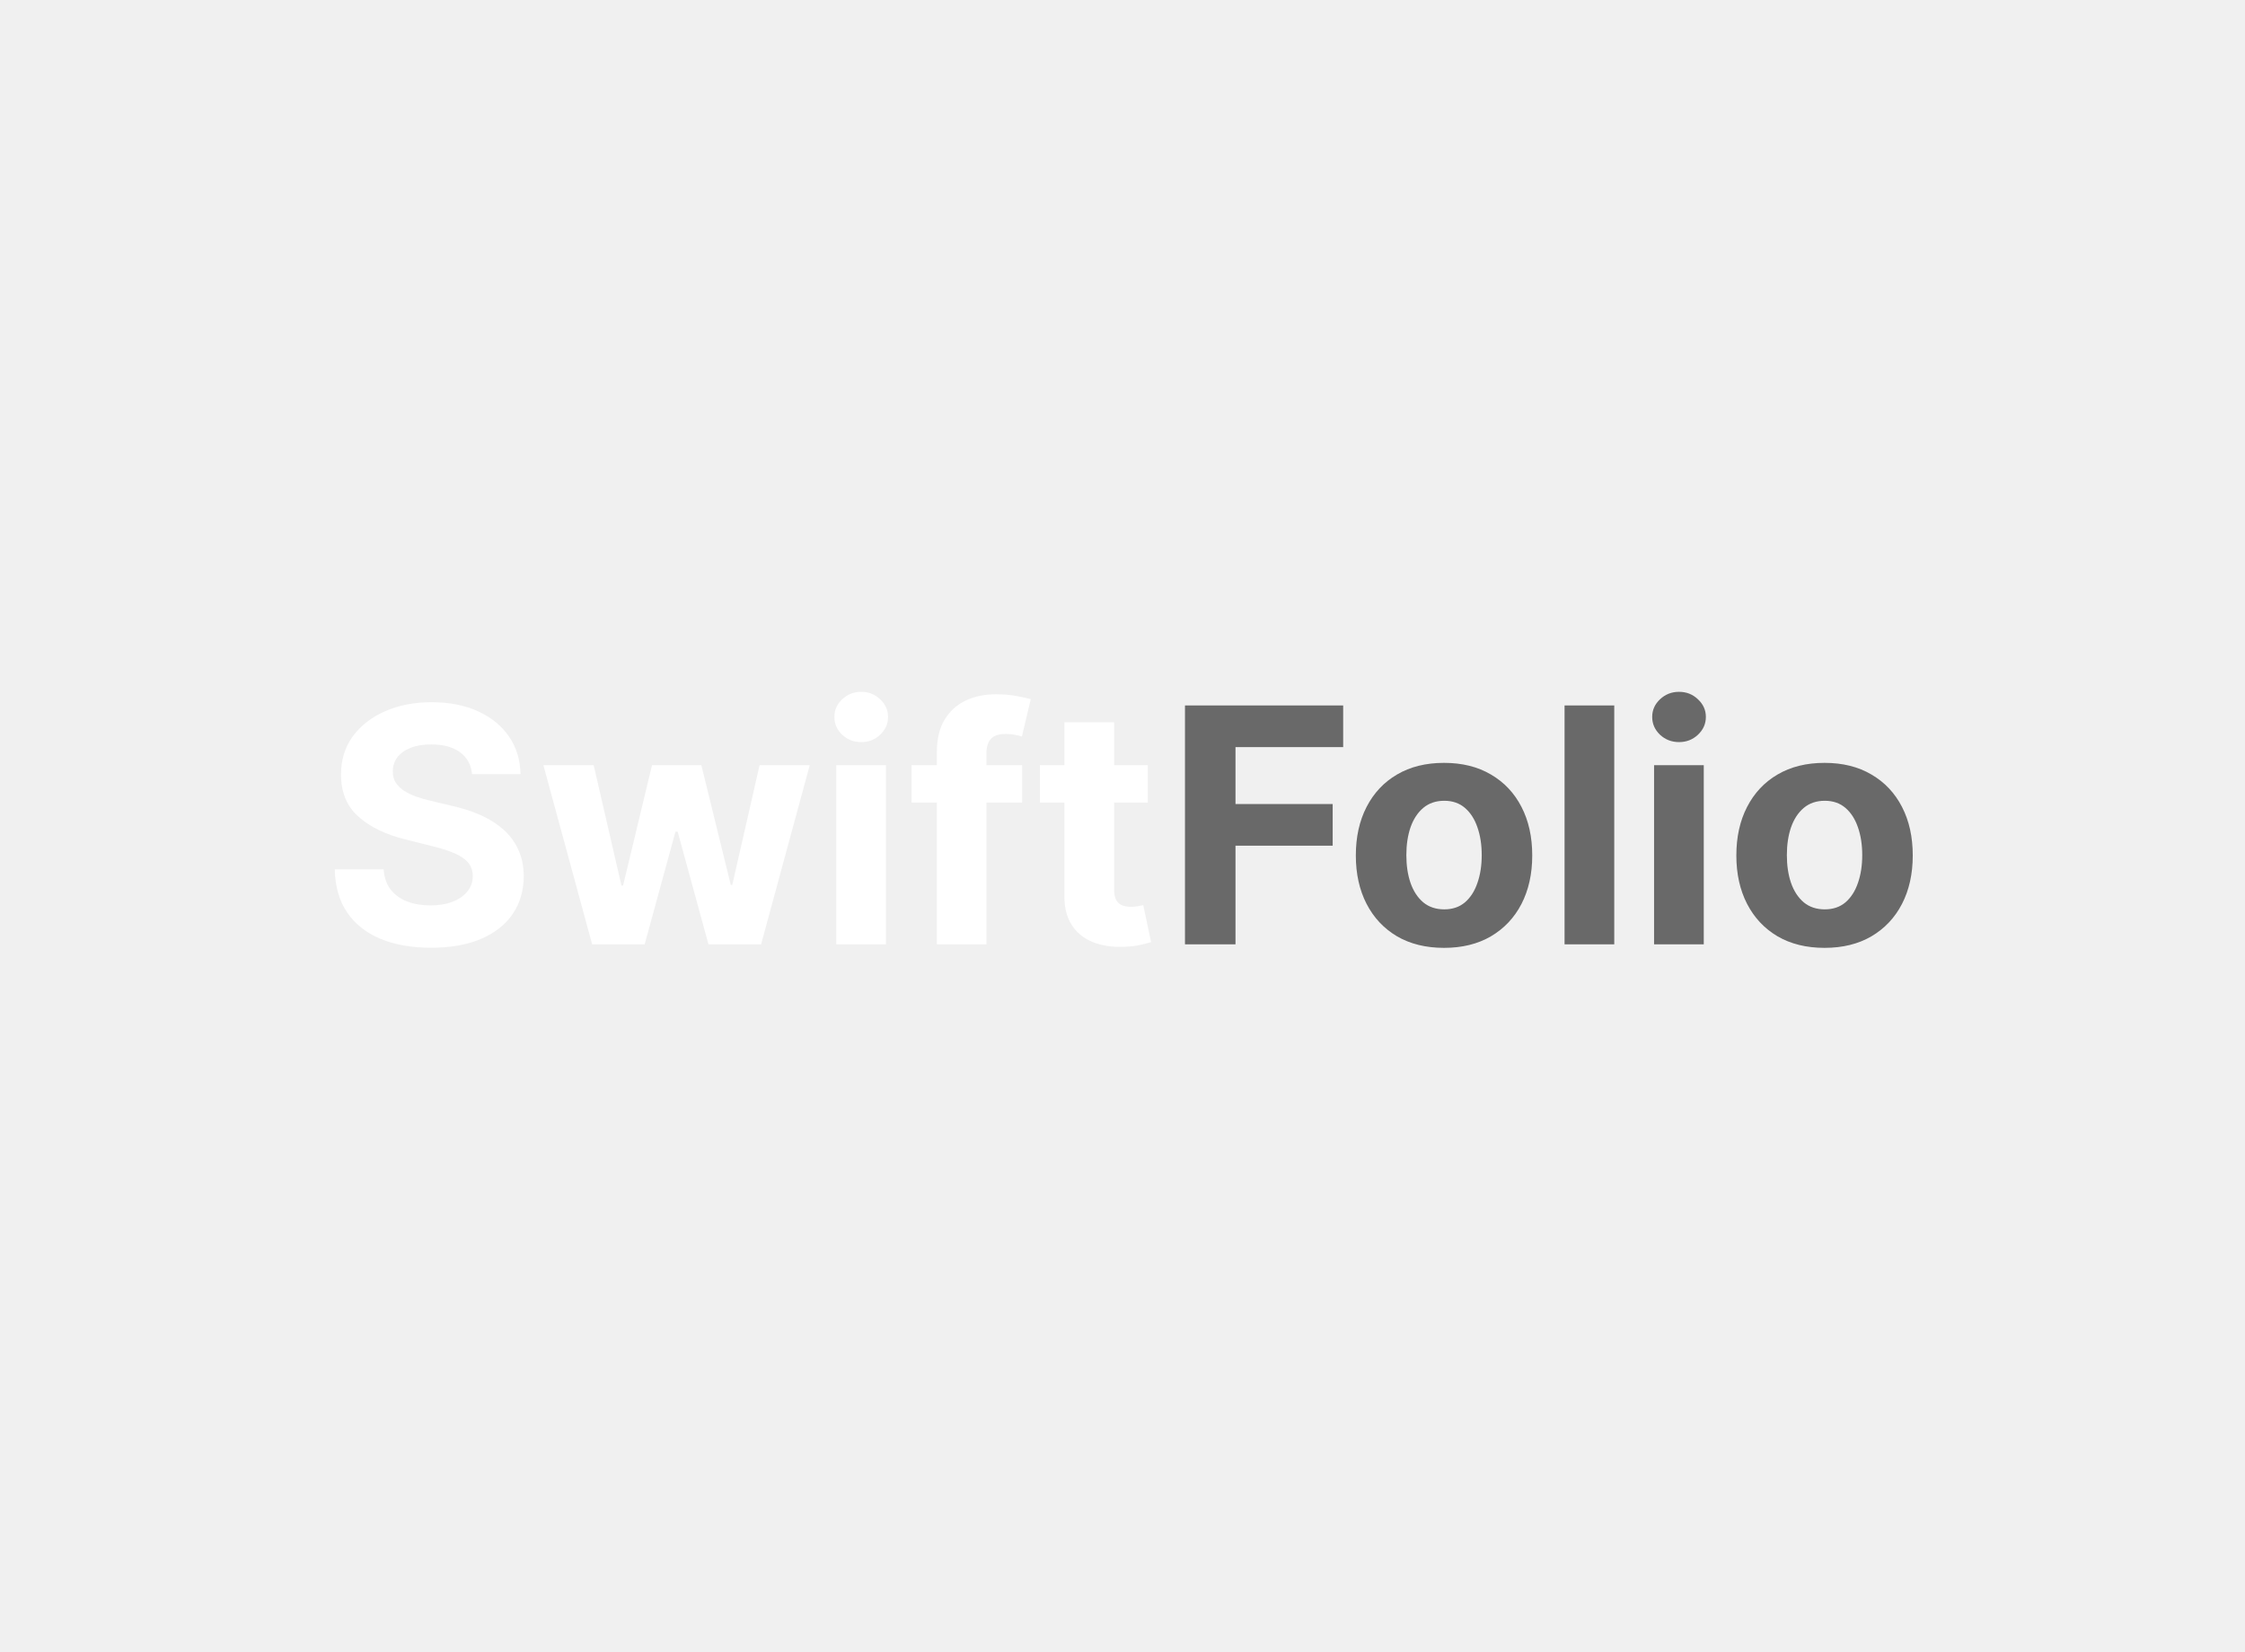
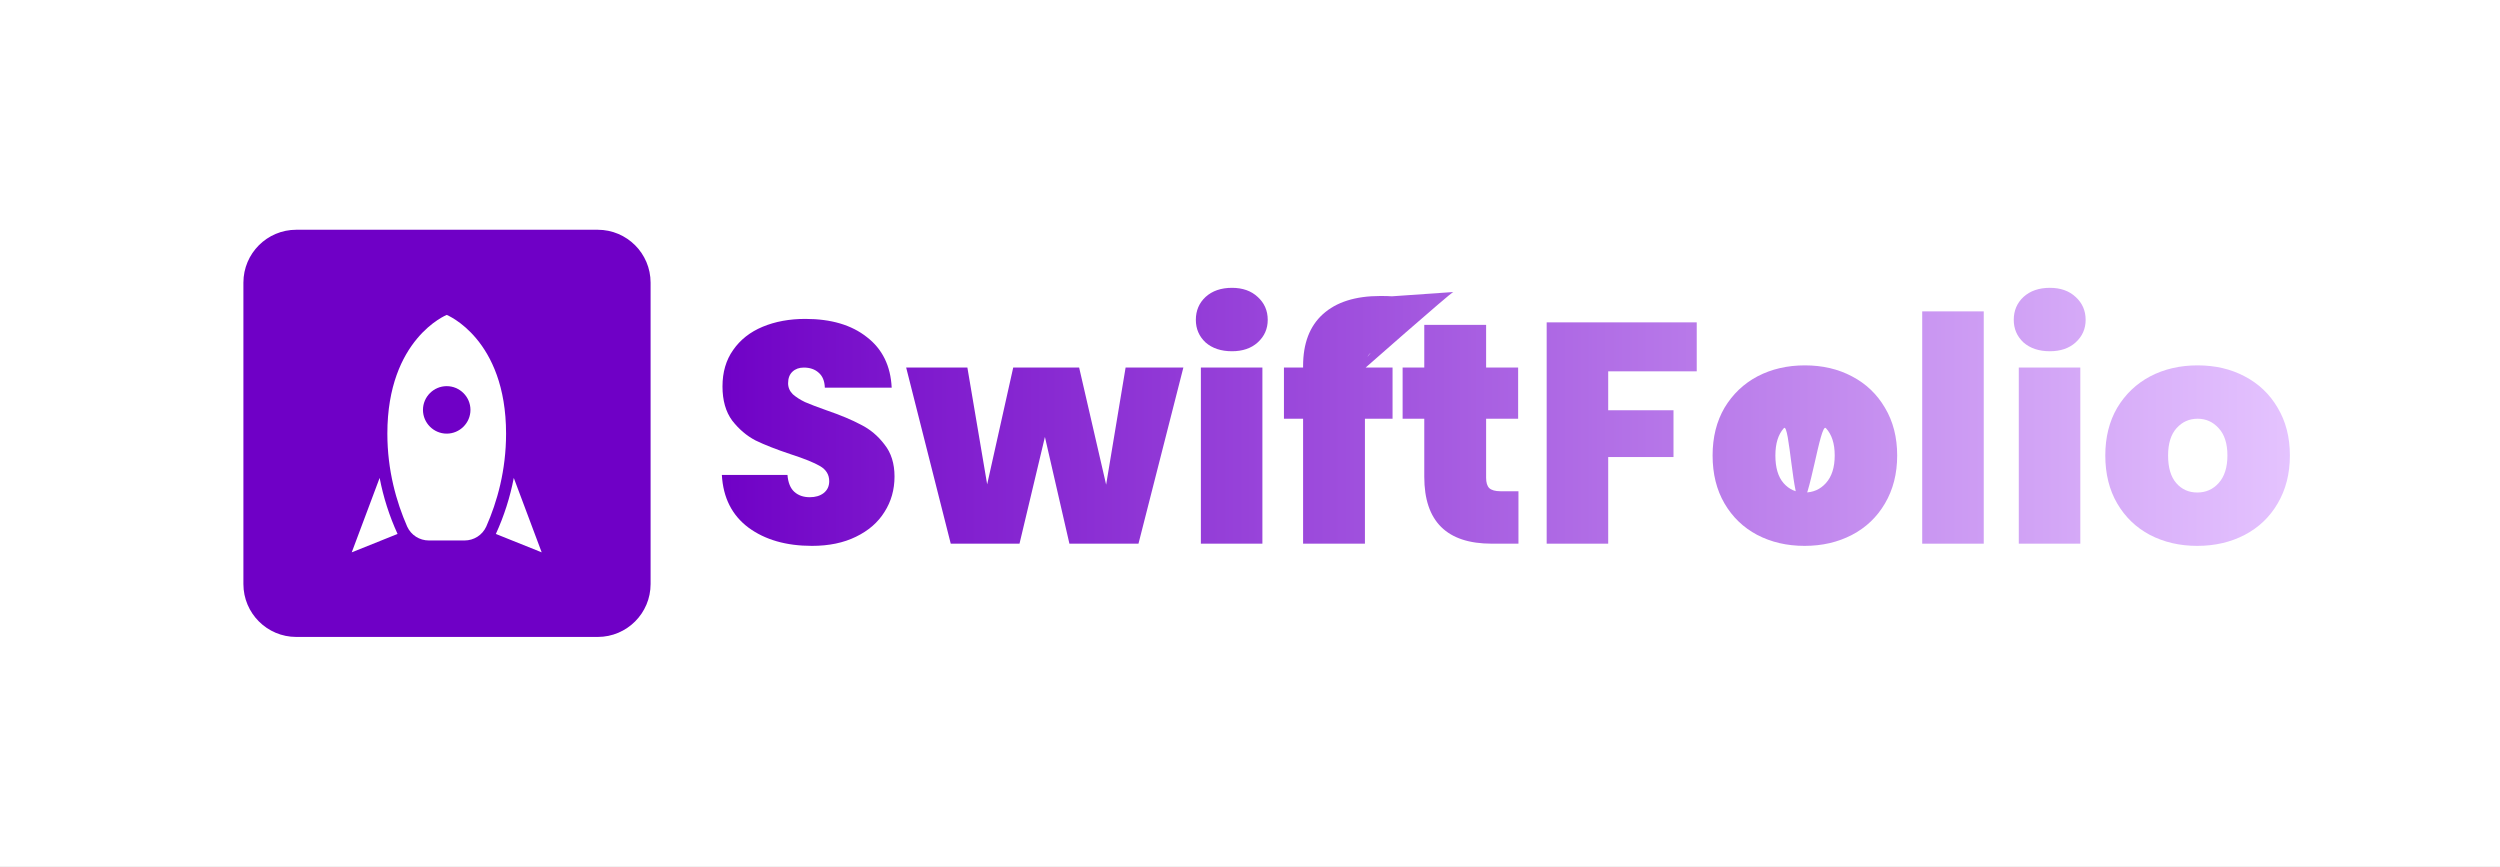
- <svg xmlns="http://www.w3.org/2000/svg" width="984" height="724" viewBox="0 0 984 724" fill="none">
-   <path d="M206.915 339.392C206.506 335.267 204.75 332.062 201.648 329.778C198.545 327.494 194.335 326.352 189.017 326.352C185.403 326.352 182.352 326.864 179.864 327.886C177.375 328.875 175.466 330.256 174.136 332.028C172.841 333.801 172.193 335.812 172.193 338.062C172.125 339.938 172.517 341.574 173.369 342.972C174.256 344.369 175.466 345.58 177 346.602C178.534 347.591 180.307 348.46 182.318 349.21C184.33 349.926 186.477 350.54 188.761 351.051L198.17 353.301C202.739 354.324 206.932 355.687 210.75 357.392C214.568 359.097 217.875 361.193 220.67 363.682C223.466 366.17 225.631 369.102 227.165 372.477C228.733 375.852 229.534 379.722 229.568 384.085C229.534 390.494 227.898 396.051 224.659 400.756C221.455 405.426 216.818 409.057 210.75 411.648C204.716 414.205 197.438 415.483 188.915 415.483C180.46 415.483 173.097 414.188 166.824 411.597C160.585 409.006 155.71 405.17 152.199 400.091C148.722 394.977 146.898 388.653 146.727 381.119H168.153C168.392 384.631 169.398 387.562 171.17 389.915C172.977 392.233 175.381 393.989 178.381 395.182C181.415 396.341 184.841 396.92 188.659 396.92C192.409 396.92 195.665 396.375 198.426 395.284C201.222 394.193 203.386 392.676 204.92 390.733C206.455 388.79 207.222 386.557 207.222 384.034C207.222 381.682 206.523 379.705 205.125 378.102C203.761 376.5 201.75 375.136 199.091 374.011C196.466 372.886 193.244 371.864 189.426 370.943L178.023 368.08C169.193 365.932 162.222 362.574 157.108 358.006C151.994 353.437 149.455 347.284 149.489 339.545C149.455 333.205 151.142 327.665 154.551 322.926C157.994 318.188 162.716 314.489 168.716 311.83C174.716 309.17 181.534 307.841 189.17 307.841C196.943 307.841 203.727 309.17 209.523 311.83C215.352 314.489 219.886 318.188 223.125 322.926C226.364 327.665 228.034 333.153 228.136 339.392H206.915ZM259.547 414L238.172 335.455H260.212L272.382 388.227H273.098L285.78 335.455H307.411L320.297 387.92H320.962L332.928 335.455H354.916L333.592 414H310.53L297.03 364.602H296.058L282.558 414H259.547ZM366.537 414V335.455H388.321V414H366.537ZM377.48 325.33C374.241 325.33 371.463 324.256 369.145 322.108C366.861 319.926 365.719 317.318 365.719 314.284C365.719 311.284 366.861 308.71 369.145 306.562C371.463 304.381 374.241 303.29 377.48 303.29C380.719 303.29 383.48 304.381 385.764 306.562C388.082 308.71 389.241 311.284 389.241 314.284C389.241 317.318 388.082 319.926 385.764 322.108C383.48 324.256 380.719 325.33 377.48 325.33ZM448.01 335.455V351.818H399.533V335.455H448.01ZM410.629 414V329.778C410.629 324.085 411.737 319.364 413.953 315.614C416.203 311.864 419.271 309.051 423.158 307.176C427.044 305.301 431.459 304.364 436.402 304.364C439.743 304.364 442.794 304.619 445.555 305.131C448.351 305.642 450.43 306.102 451.794 306.511L447.908 322.875C447.055 322.602 445.999 322.347 444.737 322.108C443.51 321.869 442.249 321.75 440.953 321.75C437.749 321.75 435.516 322.5 434.254 324C432.993 325.466 432.362 327.528 432.362 330.188V414H410.629ZM503.097 335.455V351.818H455.795V335.455H503.097ZM466.534 316.636H488.318V389.864C488.318 391.875 488.625 393.443 489.239 394.568C489.852 395.659 490.705 396.426 491.795 396.869C492.92 397.312 494.216 397.534 495.682 397.534C496.705 397.534 497.727 397.449 498.75 397.278C499.773 397.074 500.557 396.92 501.102 396.818L504.528 413.028C503.438 413.369 501.903 413.761 499.926 414.205C497.949 414.682 495.545 414.972 492.716 415.074C487.466 415.278 482.864 414.58 478.909 412.977C474.989 411.375 471.938 408.886 469.756 405.511C467.574 402.136 466.5 397.875 466.534 392.727V316.636Z" fill="white" />
-   <path d="M519.384 414V309.273H588.724V327.528H541.526V352.483H584.122V370.739H541.526V414H519.384ZM632.932 415.534C624.989 415.534 618.119 413.847 612.324 410.472C606.563 407.062 602.114 402.324 598.977 396.256C595.841 390.153 594.273 383.08 594.273 375.034C594.273 366.92 595.841 359.83 598.977 353.761C602.114 347.659 606.563 342.92 612.324 339.545C618.119 336.136 624.989 334.432 632.932 334.432C640.875 334.432 647.727 336.136 653.489 339.545C659.284 342.92 663.75 347.659 666.886 353.761C670.023 359.83 671.591 366.92 671.591 375.034C671.591 383.08 670.023 390.153 666.886 396.256C663.75 402.324 659.284 407.062 653.489 410.472C647.727 413.847 640.875 415.534 632.932 415.534ZM633.034 398.659C636.648 398.659 639.665 397.636 642.085 395.591C644.506 393.511 646.33 390.682 647.557 387.102C648.818 383.523 649.449 379.449 649.449 374.881C649.449 370.312 648.818 366.239 647.557 362.659C646.33 359.08 644.506 356.25 642.085 354.17C639.665 352.091 636.648 351.051 633.034 351.051C629.386 351.051 626.318 352.091 623.83 354.17C621.375 356.25 619.517 359.08 618.256 362.659C617.028 366.239 616.415 370.312 616.415 374.881C616.415 379.449 617.028 383.523 618.256 387.102C619.517 390.682 621.375 393.511 623.83 395.591C626.318 397.636 629.386 398.659 633.034 398.659ZM707.54 309.273V414H685.756V309.273H707.54ZM724.99 414V335.455H746.774V414H724.99ZM735.933 325.33C732.695 325.33 729.916 324.256 727.598 322.108C725.314 319.926 724.172 317.318 724.172 314.284C724.172 311.284 725.314 308.71 727.598 306.562C729.916 304.381 732.695 303.29 735.933 303.29C739.172 303.29 741.933 304.381 744.217 306.562C746.536 308.71 747.695 311.284 747.695 314.284C747.695 317.318 746.536 319.926 744.217 322.108C741.933 324.256 739.172 325.33 735.933 325.33ZM799.713 415.534C791.77 415.534 784.901 413.847 779.105 410.472C773.344 407.062 768.895 402.324 765.759 396.256C762.622 390.153 761.054 383.08 761.054 375.034C761.054 366.92 762.622 359.83 765.759 353.761C768.895 347.659 773.344 342.92 779.105 339.545C784.901 336.136 791.77 334.432 799.713 334.432C807.656 334.432 814.509 336.136 820.27 339.545C826.065 342.92 830.531 347.659 833.668 353.761C836.804 359.83 838.372 366.92 838.372 375.034C838.372 383.08 836.804 390.153 833.668 396.256C830.531 402.324 826.065 407.062 820.27 410.472C814.509 413.847 807.656 415.534 799.713 415.534ZM799.815 398.659C803.429 398.659 806.446 397.636 808.866 395.591C811.287 393.511 813.111 390.682 814.338 387.102C815.599 383.523 816.23 379.449 816.23 374.881C816.23 370.312 815.599 366.239 814.338 362.659C813.111 359.08 811.287 356.25 808.866 354.17C806.446 352.091 803.429 351.051 799.815 351.051C796.168 351.051 793.099 352.091 790.611 354.17C788.156 356.25 786.298 359.08 785.037 362.659C783.81 366.239 783.196 370.312 783.196 374.881C783.196 379.449 783.81 383.523 785.037 387.102C786.298 390.682 788.156 393.511 790.611 395.591C793.099 397.636 796.168 398.659 799.815 398.659Z" fill="#696969" />
+ <svg xmlns="http://www.w3.org/2000/svg" width="4396" height="1523" viewBox="0 0 4396 1523" fill="none">
+   <rect width="4396" height="1523" fill="white" />
+   <rect x="428" y="404" width="716" height="716" rx="93" fill="#6F00C6" />
+   <path d="M952.5 971.25L871.922 938.894C886.535 906.955 896.973 873.973 903.444 840.364L952.5 971.25ZM699.077 938.894L618.5 971.25L667.556 840.364C674.027 873.973 684.465 906.955 699.077 938.894ZM785.5 553.75C785.5 553.75 889.875 595.5 889.875 762.5C889.875 827.212 874.219 882.531 855.014 925.951C848.125 940.981 833.304 950.375 816.812 950.375H754.188C737.696 950.375 722.875 940.981 715.986 925.951C696.99 882.531 681.125 827.212 681.125 762.5C681.125 595.5 785.5 553.75 785.5 553.75ZM785.5 762.5C808.462 762.5 827.25 743.712 827.25 720.75C827.25 697.788 808.462 679 785.5 679C762.538 679 743.75 697.788 743.75 720.75C743.75 743.712 762.538 762.5 785.5 762.5Z" fill="white" />
+   <path d="M1427.74 959.864C1382.48 959.864 1345.31 949.192 1316.24 927.848C1287.17 906.136 1271.53 875.224 1269.32 835.112H1384.69C1385.79 848.728 1389.84 858.664 1396.83 864.92C1403.82 871.176 1412.84 874.304 1423.88 874.304C1433.82 874.304 1441.91 871.912 1448.17 867.128C1454.79 861.976 1458.1 854.984 1458.1 846.152C1458.1 834.744 1452.77 825.912 1442.1 819.656C1431.42 813.4 1414.13 806.408 1390.21 798.68C1364.82 790.216 1344.21 782.12 1328.38 774.392C1312.93 766.296 1299.31 754.704 1287.54 739.616C1276.13 724.16 1270.42 704.104 1270.42 679.448C1270.42 654.424 1276.68 633.08 1289.19 615.416C1301.7 597.384 1319 583.768 1341.08 574.568C1363.16 565.368 1388.18 560.768 1416.15 560.768C1461.42 560.768 1497.48 571.44 1524.34 592.784C1551.58 613.76 1566.11 643.384 1567.95 681.656H1450.38C1450.01 669.88 1446.33 661.048 1439.34 655.16C1432.71 649.272 1424.06 646.328 1413.39 646.328C1405.3 646.328 1398.67 648.72 1393.52 653.504C1388.37 658.288 1385.79 665.096 1385.79 673.928C1385.79 681.288 1388.55 687.728 1394.07 693.248C1399.96 698.4 1407.14 703 1415.6 707.048C1424.06 710.728 1436.58 715.512 1453.14 721.4C1477.79 729.864 1498.03 738.328 1513.86 746.792C1530.05 754.888 1543.85 766.48 1555.26 781.568C1567.03 796.288 1572.92 815.056 1572.92 837.872C1572.92 861.056 1567.03 881.848 1555.26 900.248C1543.85 918.648 1527.1 933.184 1505.02 943.856C1483.31 954.528 1457.55 959.864 1427.74 959.864Z" fill="url(#paint0_linear_50_2)" />
+   <path d="M2080.82 646.328L2001.89 956H1880.45L1837.39 768.32L1792.68 956H1671.79L1593.41 646.328H1701.05L1735.82 851.672L1781.64 646.328H1897.56L1945.03 852.224L1979.26 646.328H2080.82Z" fill="url(#paint1_linear_50_2)" />
+   <path d="M2166.26 617.624C2147.12 617.624 2131.66 612.472 2119.89 602.168C2108.48 591.496 2102.78 578.248 2102.78 562.424C2102.78 546.232 2108.48 532.8 2119.89 522.128C2131.66 511.456 2147.12 506.12 2166.26 506.12C2185.02 506.12 2200.11 511.456 2211.52 522.128C2223.3 532.8 2229.18 546.232 2229.18 562.424C2229.18 578.248 2223.3 591.496 2211.52 602.168C2200.11 612.472 2185.02 617.624 2166.26 617.624ZM2219.8 646.328V956H2111.61V646.328H2219.8Z" fill="url(#paint2_linear_50_2)" />
+   <path d="M2448.67 736.304H2400.09V956H2291.35V736.304H2257.68V646.328H2291.35V643.568C2291.35 603.824 2302.94 573.464 2326.12 552.488C2349.68 531.144 2383.35 520.472 2427.14 520.472C2435.97 520.472 2442.78 520.656 2447.56 521.024L2555.5 513.5C2552.56 513.132 2392 654.5 2392 654.5C2380.22 654.5 2415 615.416 2409.48 620.936C2403.96 626.088 2400.83 634.552 2400.09 646.328H2448.67V736.304Z" fill="url(#paint3_linear_50_2)" />
+   <path d="M2670.05 863.816V956H2623.13C2544.01 956 2504.45 916.808 2504.45 838.424V736.304H2466.36V646.328H2504.45V571.256H2613.19V646.328H2669.49V736.304H2613.19V840.08C2613.19 848.544 2615.03 854.616 2618.71 858.296C2622.76 861.976 2629.38 863.816 2638.58 863.816H2670.05Z" fill="url(#paint4_linear_50_2)" />
+   <path d="M2983.53 566.84V652.952H2827.86V721.4H2942.68V803.648H2827.86V956H2719.67V566.84H2983.53Z" fill="url(#paint5_linear_50_2)" />
+   <path d="M3173.16 959.864C3142.25 959.864 3114.47 953.424 3089.81 940.544C3065.52 927.664 3046.39 909.264 3032.4 885.344C3018.42 861.424 3011.43 833.272 3011.43 800.888C3011.43 768.872 3018.42 740.904 3032.4 716.984C3046.76 693.064 3066.08 674.664 3090.36 661.784C3115.02 648.904 3142.8 642.464 3173.72 642.464C3204.63 642.464 3232.23 648.904 3256.52 661.784C3281.17 674.664 3300.49 693.064 3314.48 716.984C3328.83 740.904 3336 768.872 3336 800.888C3336 832.904 3328.83 861.056 3314.48 885.344C3300.49 909.264 3281.17 927.664 3256.52 940.544C3231.86 953.424 3204.08 959.864 3173.16 959.864ZM3173.16 866.024C3188.25 866.024 3200.76 860.504 3210.7 849.464C3221 838.056 3226.16 821.864 3226.16 800.888C3226.16 779.912 3221 763.904 3210.7 752.864C3200.76 741.824 3181.72 885.344 3167 885.344C3152.28 885.344 3146.67 741.824 3136.73 752.864C3126.8 763.904 3121.83 779.912 3121.83 800.888C3121.83 822.232 3126.61 838.424 3136.18 849.464C3145.75 860.504 3158.08 866.024 3173.16 866.024Z" fill="url(#paint6_linear_50_2)" />
+   <path d="M3488.21 547.52V956H3380.02V547.52H3488.21Z" fill="url(#paint7_linear_50_2)" />
+   <path d="M3604.47 617.624C3585.34 617.624 3569.88 612.472 3558.11 602.168C3546.7 591.496 3540.99 578.248 3540.99 562.424C3540.99 546.232 3546.7 532.8 3558.11 522.128C3569.88 511.456 3585.34 506.12 3604.47 506.12C3623.24 506.12 3638.33 511.456 3649.74 522.128C3661.51 532.8 3667.4 546.232 3667.4 562.424C3667.4 578.248 3661.51 591.496 3649.74 602.168C3638.33 612.472 3623.24 617.624 3604.47 617.624ZM3658.02 646.328V956H3549.83V646.328H3658.02Z" fill="url(#paint8_linear_50_2)" />
+   <path d="M3863.7 959.864C3832.79 959.864 3805.01 953.424 3780.35 940.544C3756.06 927.664 3736.93 909.264 3722.94 885.344C3708.96 861.424 3701.97 833.272 3701.97 800.888C3701.97 768.872 3708.96 740.904 3722.94 716.984C3737.29 693.064 3756.61 674.664 3780.9 661.784C3805.56 648.904 3833.34 642.464 3864.25 642.464C3895.17 642.464 3922.77 648.904 3947.05 661.784C3971.71 674.664 3991.03 693.064 4005.01 716.984C4019.37 740.904 4026.54 768.872 4026.54 800.888C4026.54 832.904 4019.37 861.056 4005.01 885.344C3991.03 909.264 3971.71 927.664 3947.05 940.544C3922.4 953.424 3894.61 959.864 3863.7 959.864ZM3863.7 866.024C3878.79 866.024 3891.3 860.504 3901.24 849.464C3911.54 838.056 3916.69 821.864 3916.69 800.888C3916.69 779.912 3911.54 763.904 3901.24 752.864C3891.3 741.824 3878.97 736.304 3864.25 736.304C3849.53 736.304 3837.21 741.824 3827.27 752.864C3817.33 763.904 3812.37 779.912 3812.37 800.888C3812.37 822.232 3817.15 838.424 3826.72 849.464C3836.29 860.504 3848.61 866.024 3863.7 866.024Z" fill="url(#paint9_linear_50_2)" />
+   <defs>
+     <linearGradient id="paint0_linear_50_2" x1="1250" y1="763" x2="4040" y2="763" gradientUnits="userSpaceOnUse">
+       <stop stop-color="#6F00C6" />
+       <stop offset="1" stop-color="#E5C4FF" />
+     </linearGradient>
+     <linearGradient id="paint1_linear_50_2" x1="1250" y1="763" x2="4040" y2="763" gradientUnits="userSpaceOnUse">
+       <stop stop-color="#6F00C6" />
+       <stop offset="1" stop-color="#E5C4FF" />
+     </linearGradient>
+     <linearGradient id="paint2_linear_50_2" x1="1250" y1="763" x2="4040" y2="763" gradientUnits="userSpaceOnUse">
+       <stop stop-color="#6F00C6" />
+       <stop offset="1" stop-color="#E5C4FF" />
+     </linearGradient>
+     <linearGradient id="paint3_linear_50_2" x1="1250" y1="763" x2="4040" y2="763" gradientUnits="userSpaceOnUse">
+       <stop stop-color="#6F00C6" />
+       <stop offset="1" stop-color="#E5C4FF" />
+     </linearGradient>
+     <linearGradient id="paint4_linear_50_2" x1="1250" y1="763" x2="4040" y2="763" gradientUnits="userSpaceOnUse">
+       <stop stop-color="#6F00C6" />
+       <stop offset="1" stop-color="#E5C4FF" />
+     </linearGradient>
+     <linearGradient id="paint5_linear_50_2" x1="1250" y1="763" x2="4040" y2="763" gradientUnits="userSpaceOnUse">
+       <stop stop-color="#6F00C6" />
+       <stop offset="1" stop-color="#E5C4FF" />
+     </linearGradient>
+     <linearGradient id="paint6_linear_50_2" x1="1250" y1="763" x2="4040" y2="763" gradientUnits="userSpaceOnUse">
+       <stop stop-color="#6F00C6" />
+       <stop offset="1" stop-color="#E5C4FF" />
+     </linearGradient>
+     <linearGradient id="paint7_linear_50_2" x1="1250" y1="763" x2="4040" y2="763" gradientUnits="userSpaceOnUse">
+       <stop stop-color="#6F00C6" />
+       <stop offset="1" stop-color="#E5C4FF" />
+     </linearGradient>
+     <linearGradient id="paint8_linear_50_2" x1="1250" y1="763" x2="4040" y2="763" gradientUnits="userSpaceOnUse">
+       <stop stop-color="#6F00C6" />
+       <stop offset="1" stop-color="#E5C4FF" />
+     </linearGradient>
+     <linearGradient id="paint9_linear_50_2" x1="1250" y1="763" x2="4040" y2="763" gradientUnits="userSpaceOnUse">
+       <stop stop-color="#6F00C6" />
+       <stop offset="1" stop-color="#E5C4FF" />
+     </linearGradient>
+   </defs>
</svg>
